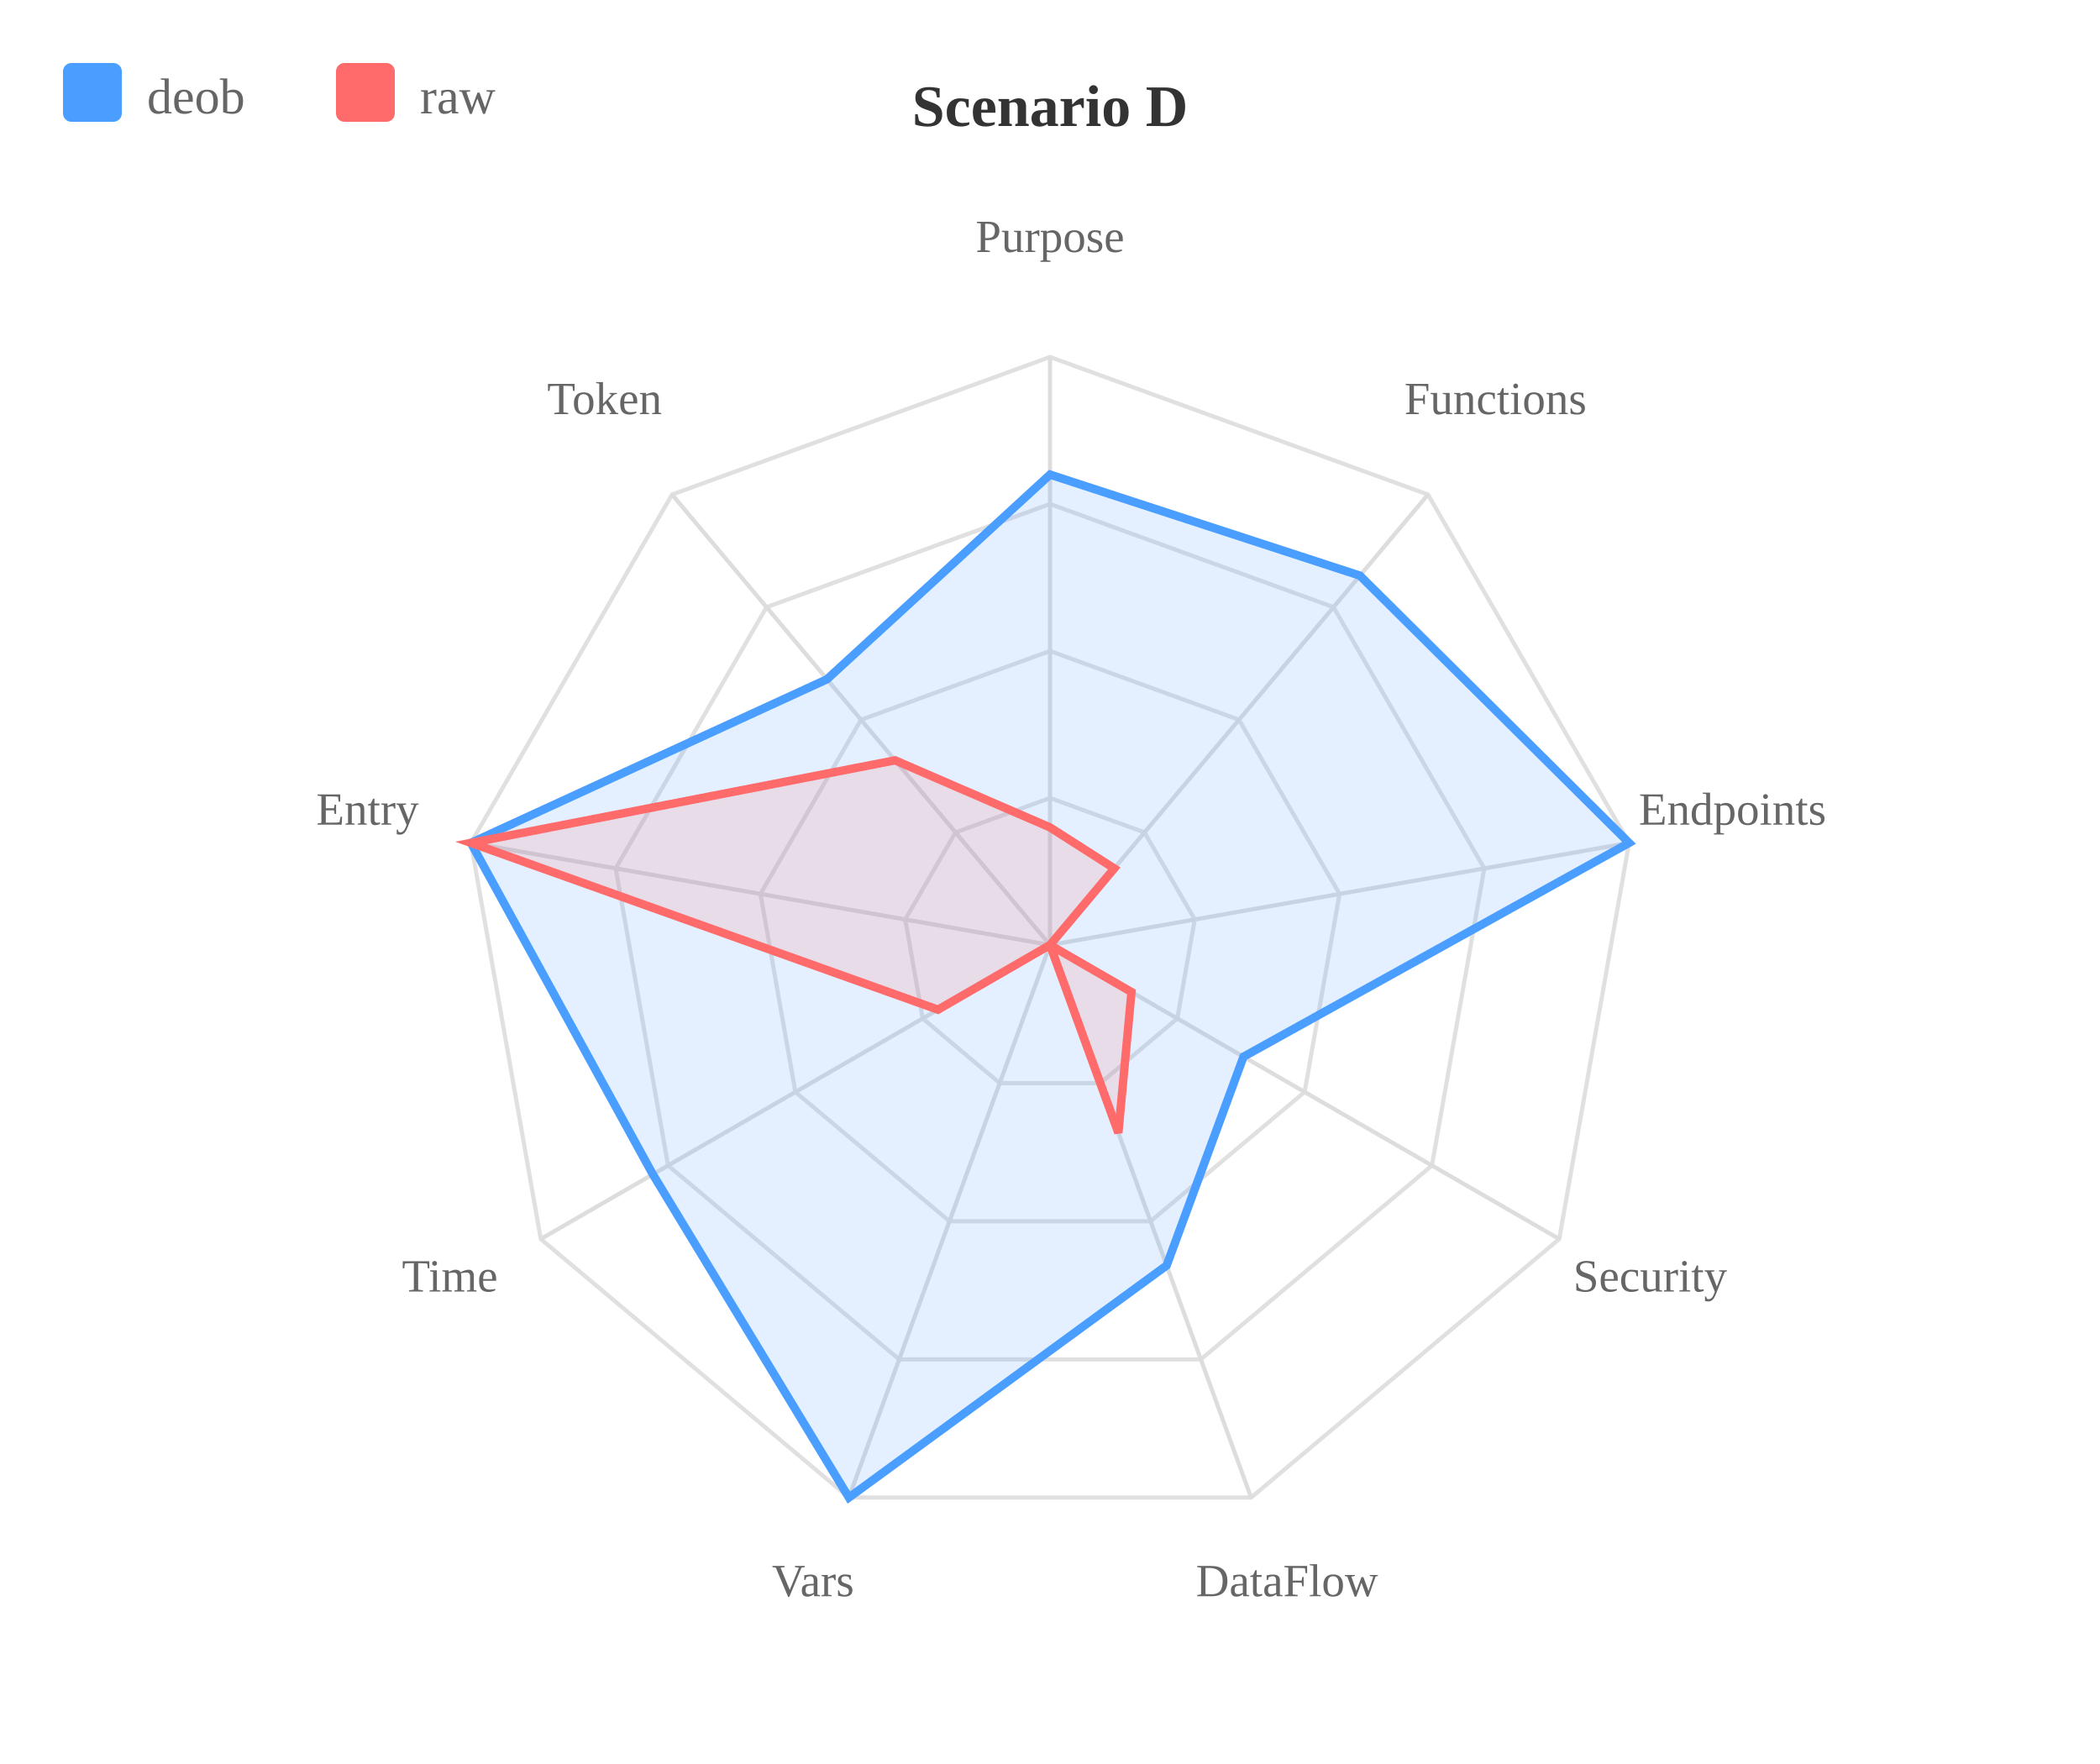
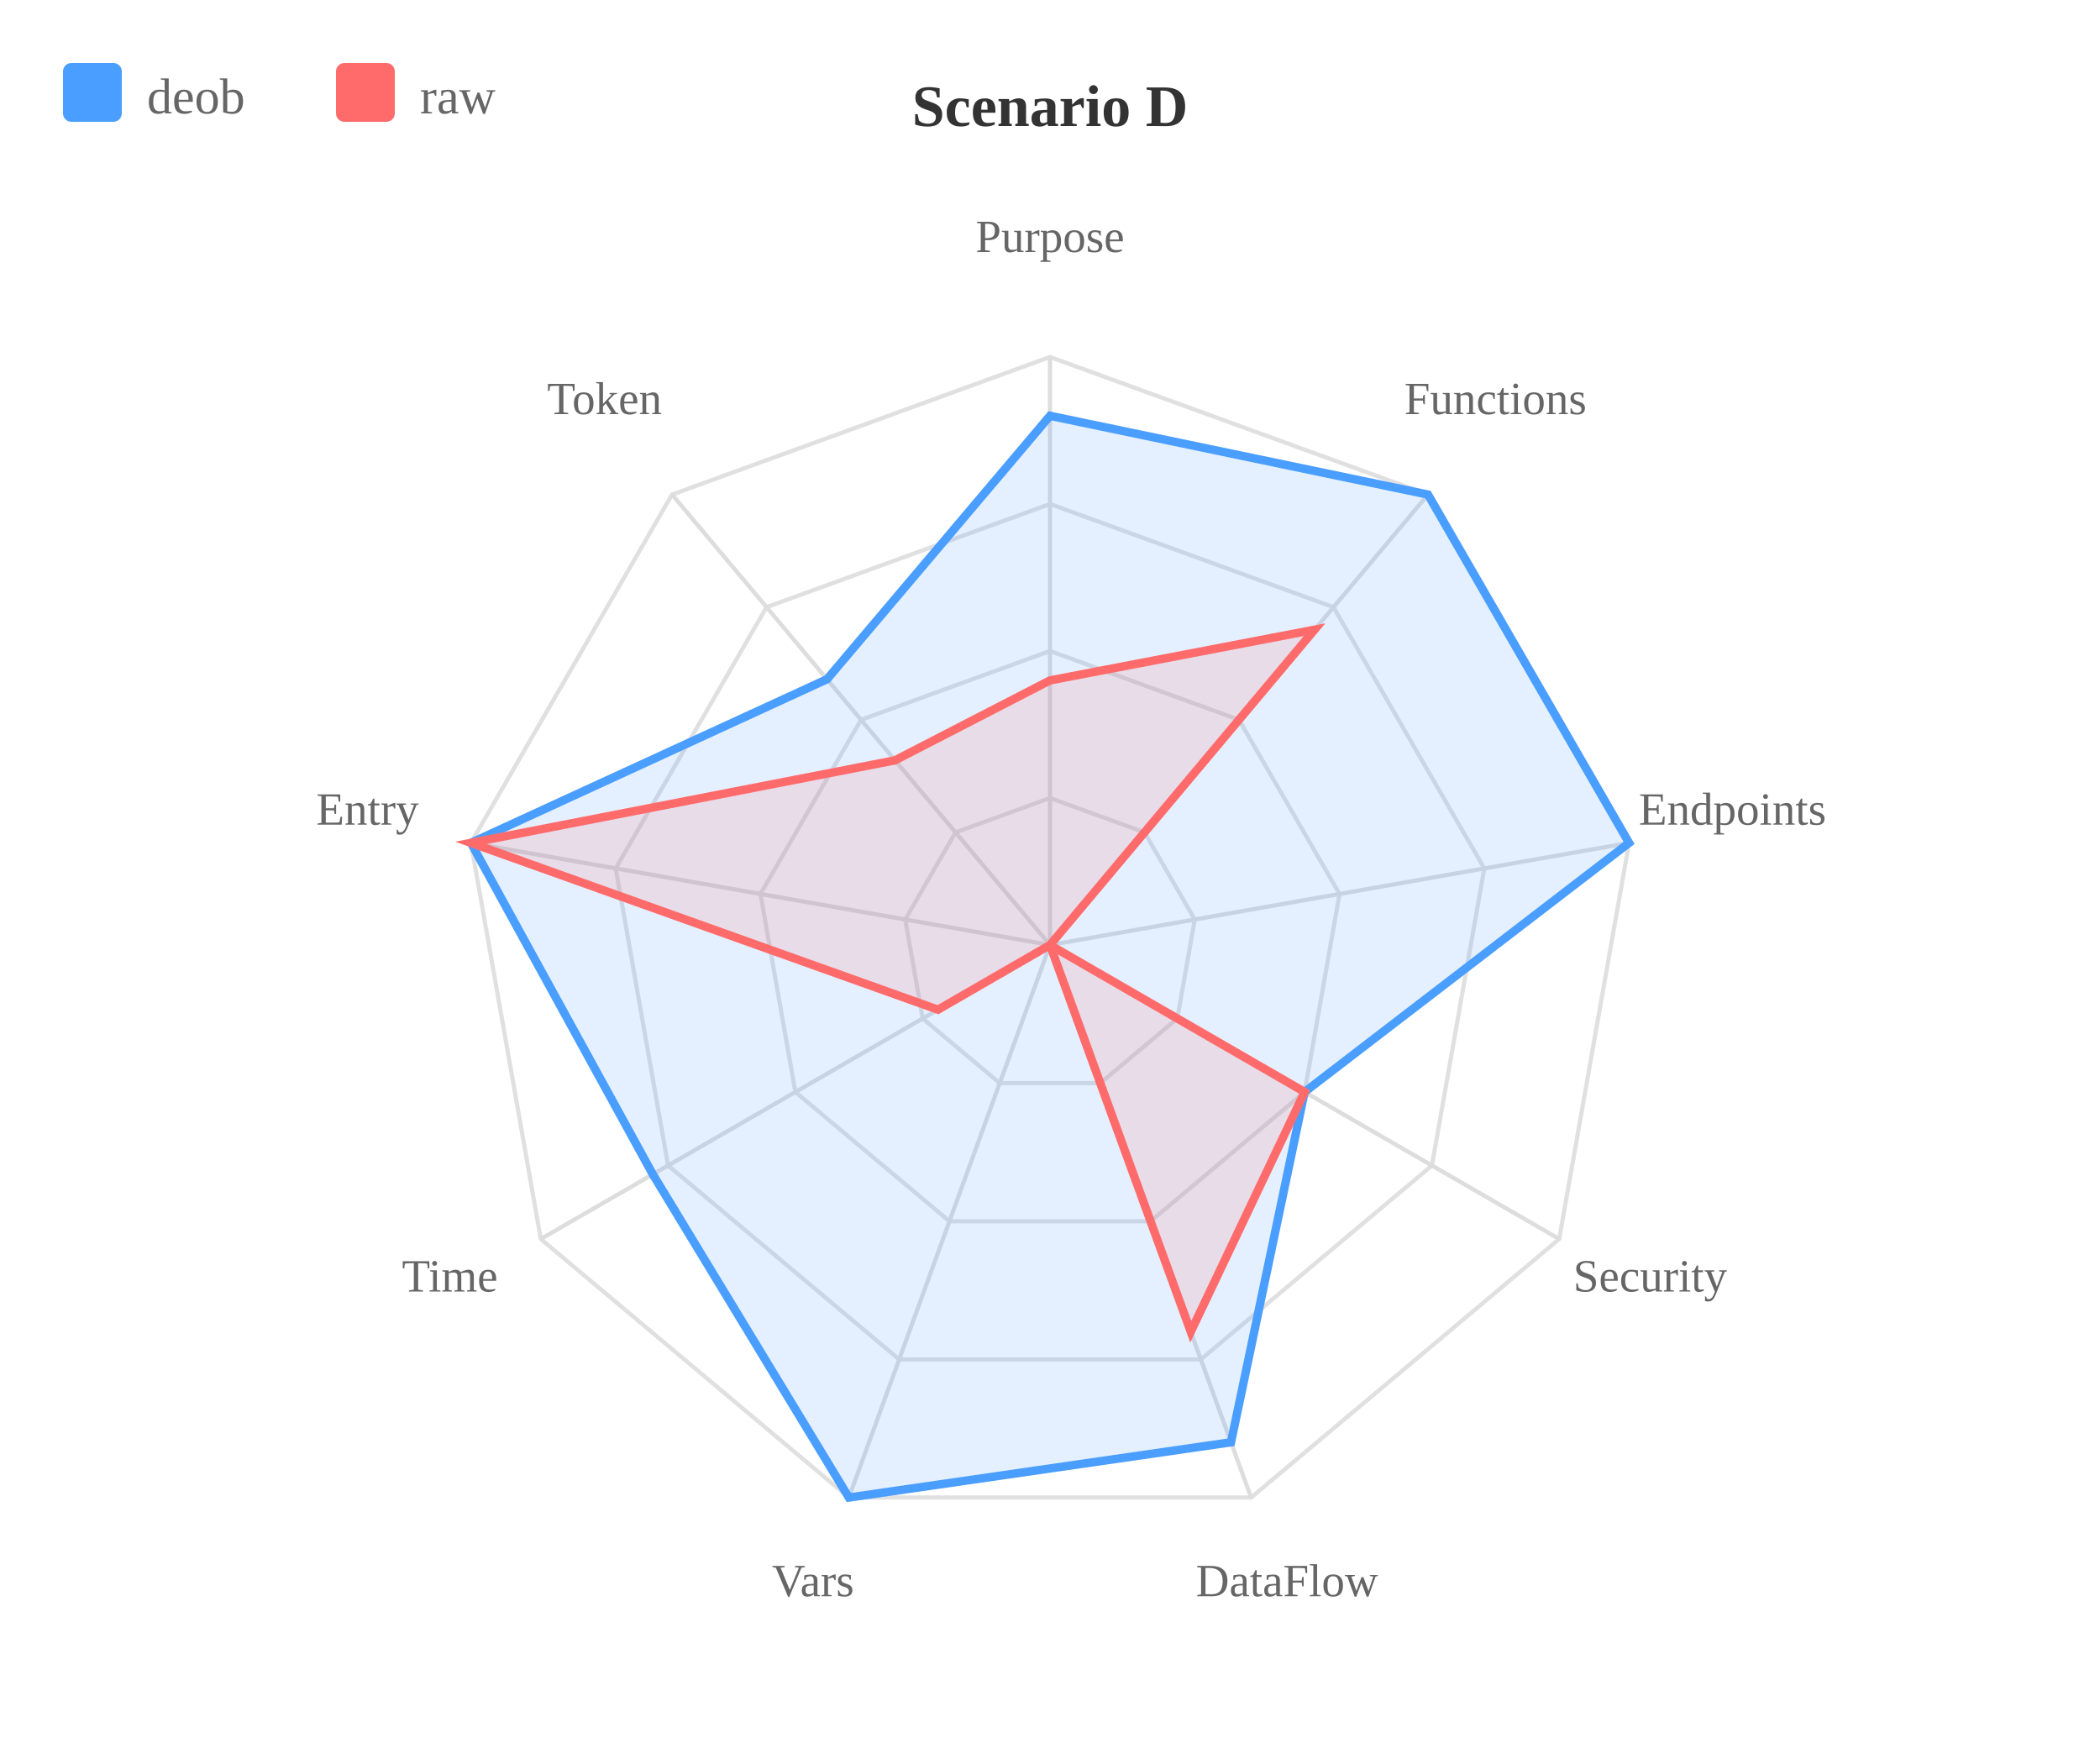
<svg xmlns="http://www.w3.org/2000/svg" width="500" height="420" viewBox="0 0 500 420">
  <text x="250" y="30" text-anchor="middle" font-size="14" font-weight="bold" fill="#333">Scenario D</text>
  <polygon points="250,190 272.498,198.188 284.468,218.922 280.311,242.5 261.971,257.889 238.029,257.889 219.689,242.5 215.532,218.922 227.502,198.188 " fill="none" stroke="#e0e0e0" stroke-width="1" />
  <polygon points="250,155 294.995,171.377 318.937,212.845 310.622,260 273.941,290.778 226.059,290.778 189.378,260 181.063,212.845 205.005,171.377 " fill="none" stroke="#e0e0e0" stroke-width="1" />
  <polygon points="250,120 317.493,144.565 353.405,206.767 340.933,277.5 285.912,323.668 214.088,323.668 159.067,277.5 146.595,206.767 182.507,144.565 " fill="none" stroke="#e0e0e0" stroke-width="1" />
  <polygon points="250,85 339.99,117.754 387.873,200.689 371.244,295 297.883,356.557 202.117,356.557 128.756,295 112.127,200.689 160.01,117.754 " fill="none" stroke="#e0e0e0" stroke-width="1" />
  <line x1="250" y1="225" x2="250" y2="85" stroke="#ddd" />
  <text x="250" y="60" text-anchor="middle" font-size="11" fill="#666">Purpose</text>
  <line x1="250" y1="225" x2="339.99" y2="117.754" stroke="#ddd" />
  <text x="356.06" y="98.603" text-anchor="middle" font-size="11" fill="#666">Functions</text>
  <line x1="250" y1="225" x2="387.873" y2="200.689" stroke="#ddd" />
  <text x="412.493" y="196.348" text-anchor="middle" font-size="11" fill="#666">Endpoints</text>
  <line x1="250" y1="225" x2="371.244" y2="295" stroke="#ddd" />
  <text x="392.894" y="307.5" text-anchor="middle" font-size="11" fill="#666">Security</text>
  <line x1="250" y1="225" x2="297.883" y2="356.557" stroke="#ddd" />
  <text x="306.433" y="380.049" text-anchor="middle" font-size="11" fill="#666">DataFlow</text>
  <line x1="250" y1="225" x2="202.117" y2="356.557" stroke="#ddd" />
  <text x="193.567" y="380.049" text-anchor="middle" font-size="11" fill="#666">Vars</text>
  <line x1="250" y1="225" x2="128.756" y2="295" stroke="#ddd" />
  <text x="107.106" y="307.5" text-anchor="middle" font-size="11" fill="#666">Time</text>
  <line x1="250" y1="225" x2="112.127" y2="200.689" stroke="#ddd" />
  <text x="87.507" y="196.348" text-anchor="middle" font-size="11" fill="#666">Entry</text>
  <line x1="250" y1="225" x2="160.01" y2="117.754" stroke="#ddd" />
  <text x="143.94" y="98.603" text-anchor="middle" font-size="11" fill="#666">Token</text>
-   <polygon points="250,113 323.792,137.058 387.873,200.689 296.073,251.6 277.772,301.303 202.117,356.557 155.43,279.6 112.127,200.689 196.906,161.725 " fill="#4a9eff" fill-opacity="0.15" stroke="#4a9eff" stroke-width="2" />
-   <polygon points="250,197 265.298,206.768 250,225 269.399,236.2 266.28,269.729 250,225 223.326,240.4 112.127,200.689 213.104,181.029 " fill="#ff6b6b" fill-opacity="0.15" stroke="#ff6b6b" stroke-width="2" />
+   <polygon points="250,99 339.99,117.754 387.873,200.689 310.622,260 293.095,343.401 202.117,356.557 155.43,279.6 112.127,200.689 196.906,161.725 " fill="#4a9eff" fill-opacity="0.15" stroke="#4a9eff" stroke-width="2" />
+   <polygon points="250,162 312.993,149.928 250,225 310.622,260 283.518,317.09 250,225 223.326,240.4 112.127,200.689 213.104,181.029 " fill="#ff6b6b" fill-opacity="0.15" stroke="#ff6b6b" stroke-width="2" />
  <rect x="15" y="15" width="14" height="14" fill="#4a9eff" rx="2" />
  <text x="35" y="27" font-size="12" fill="#666">deob</text>
  <rect x="80" y="15" width="14" height="14" fill="#ff6b6b" rx="2" />
  <text x="100" y="27" font-size="12" fill="#666">raw</text>
</svg>
